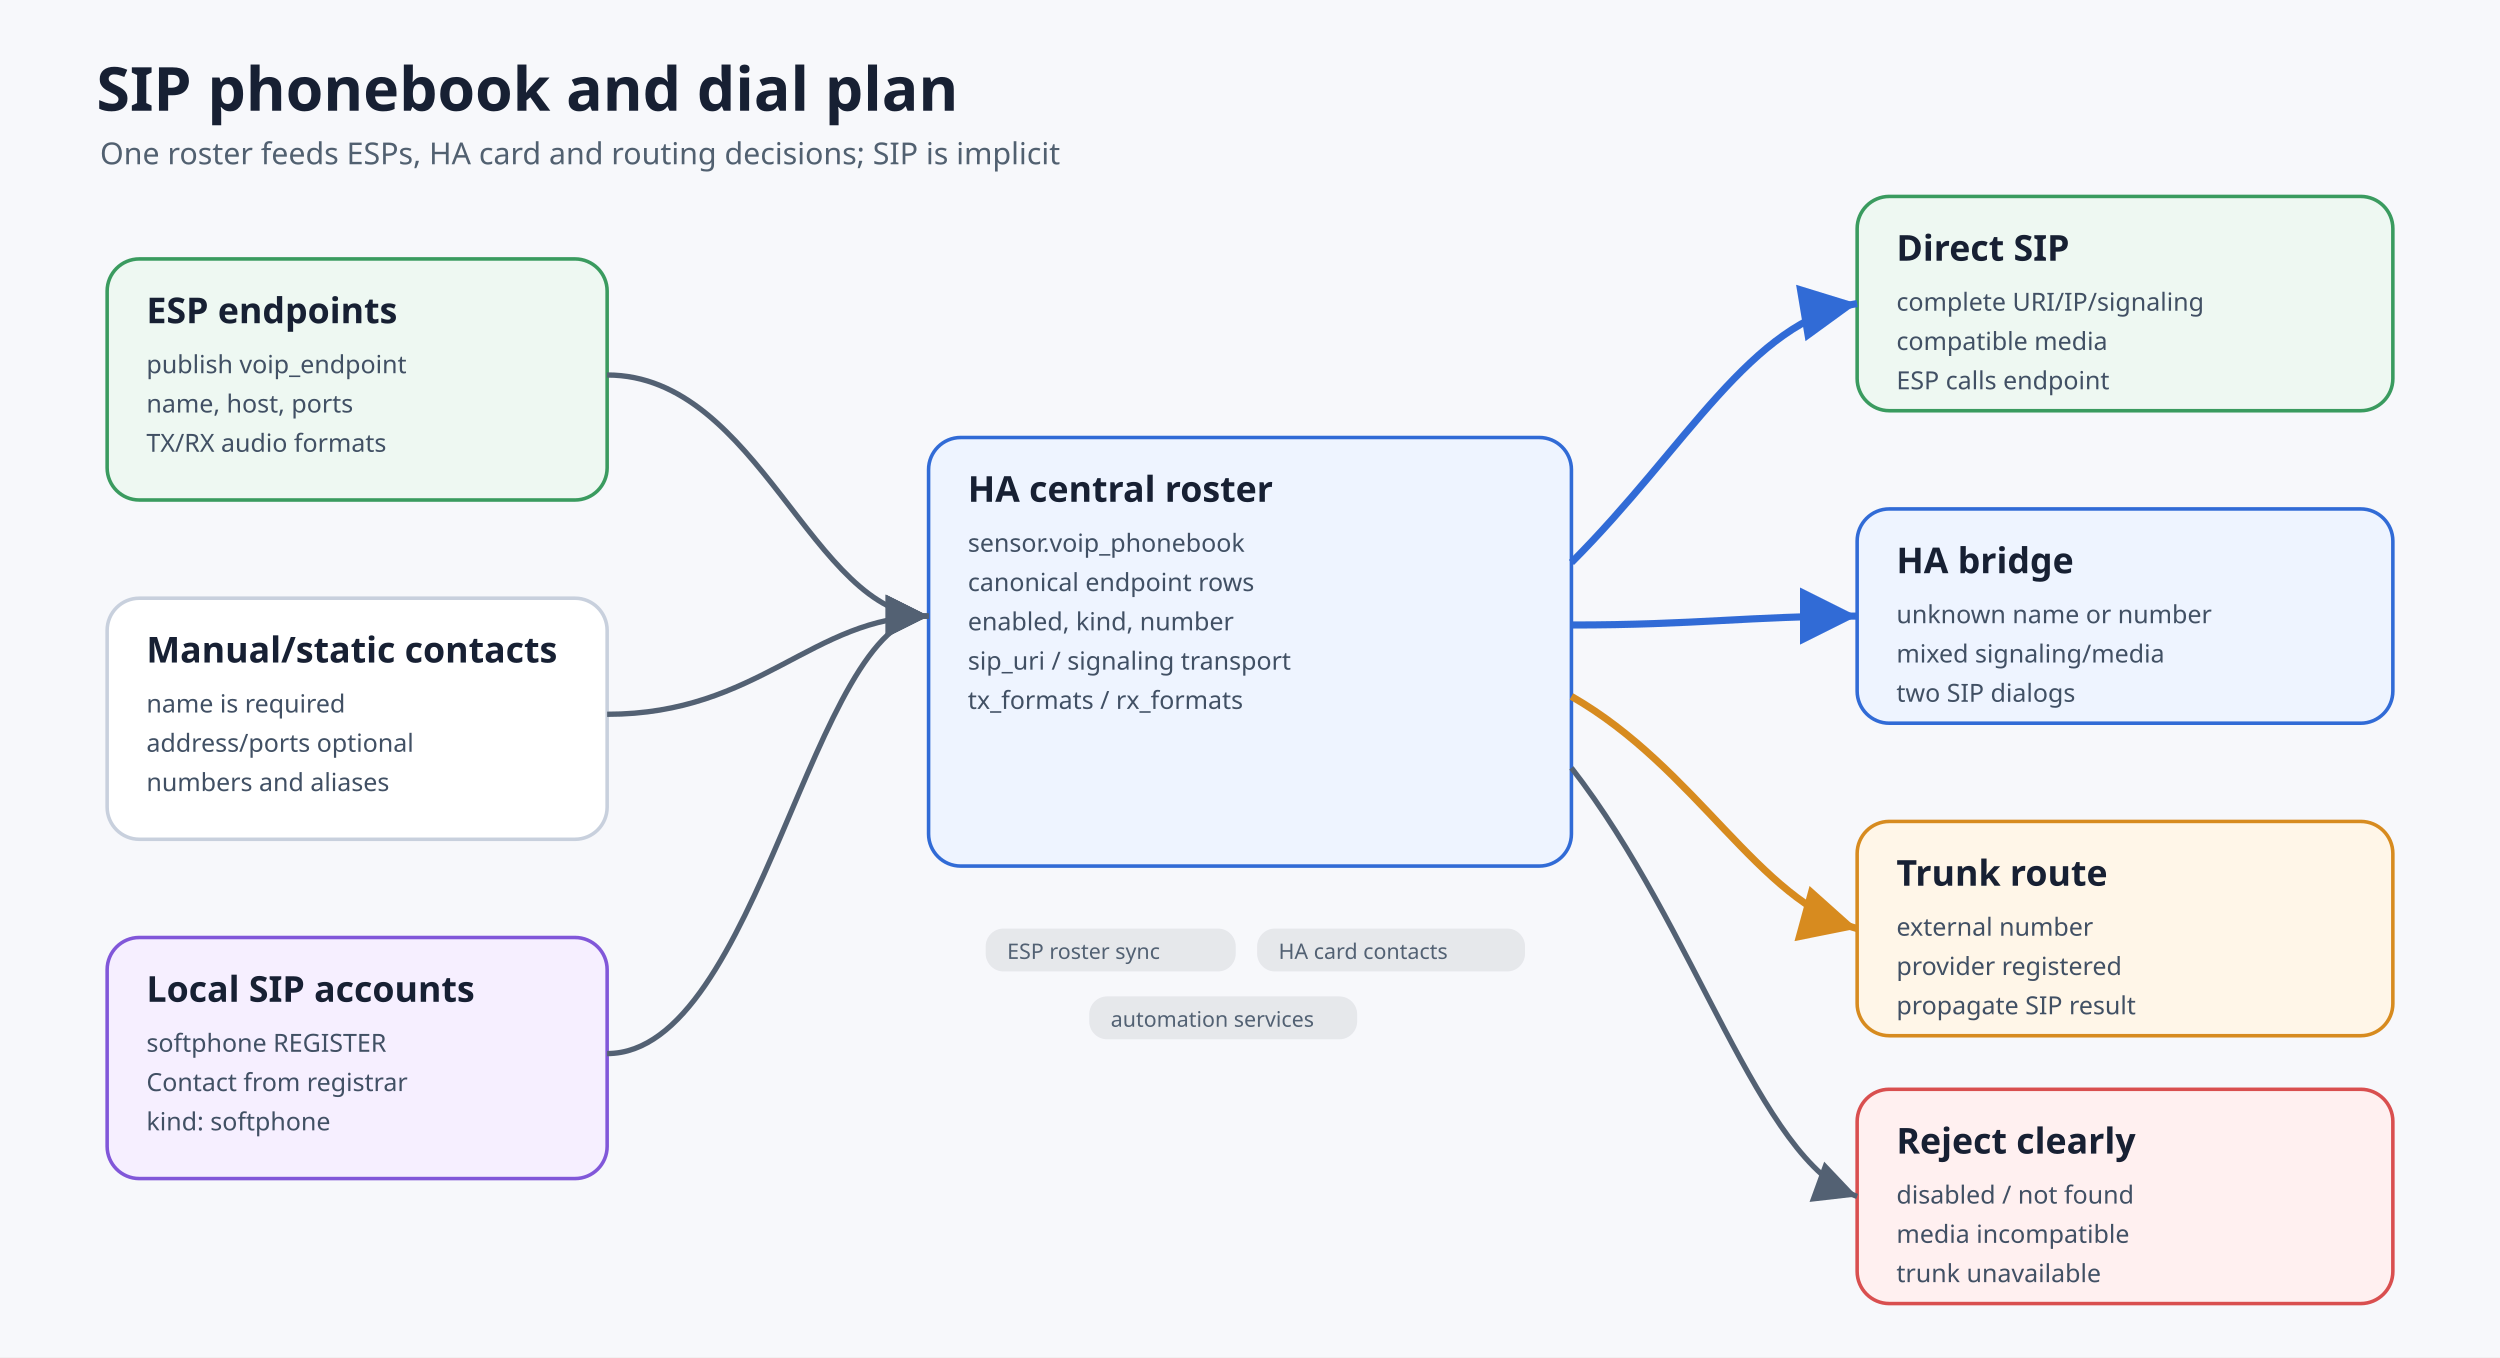
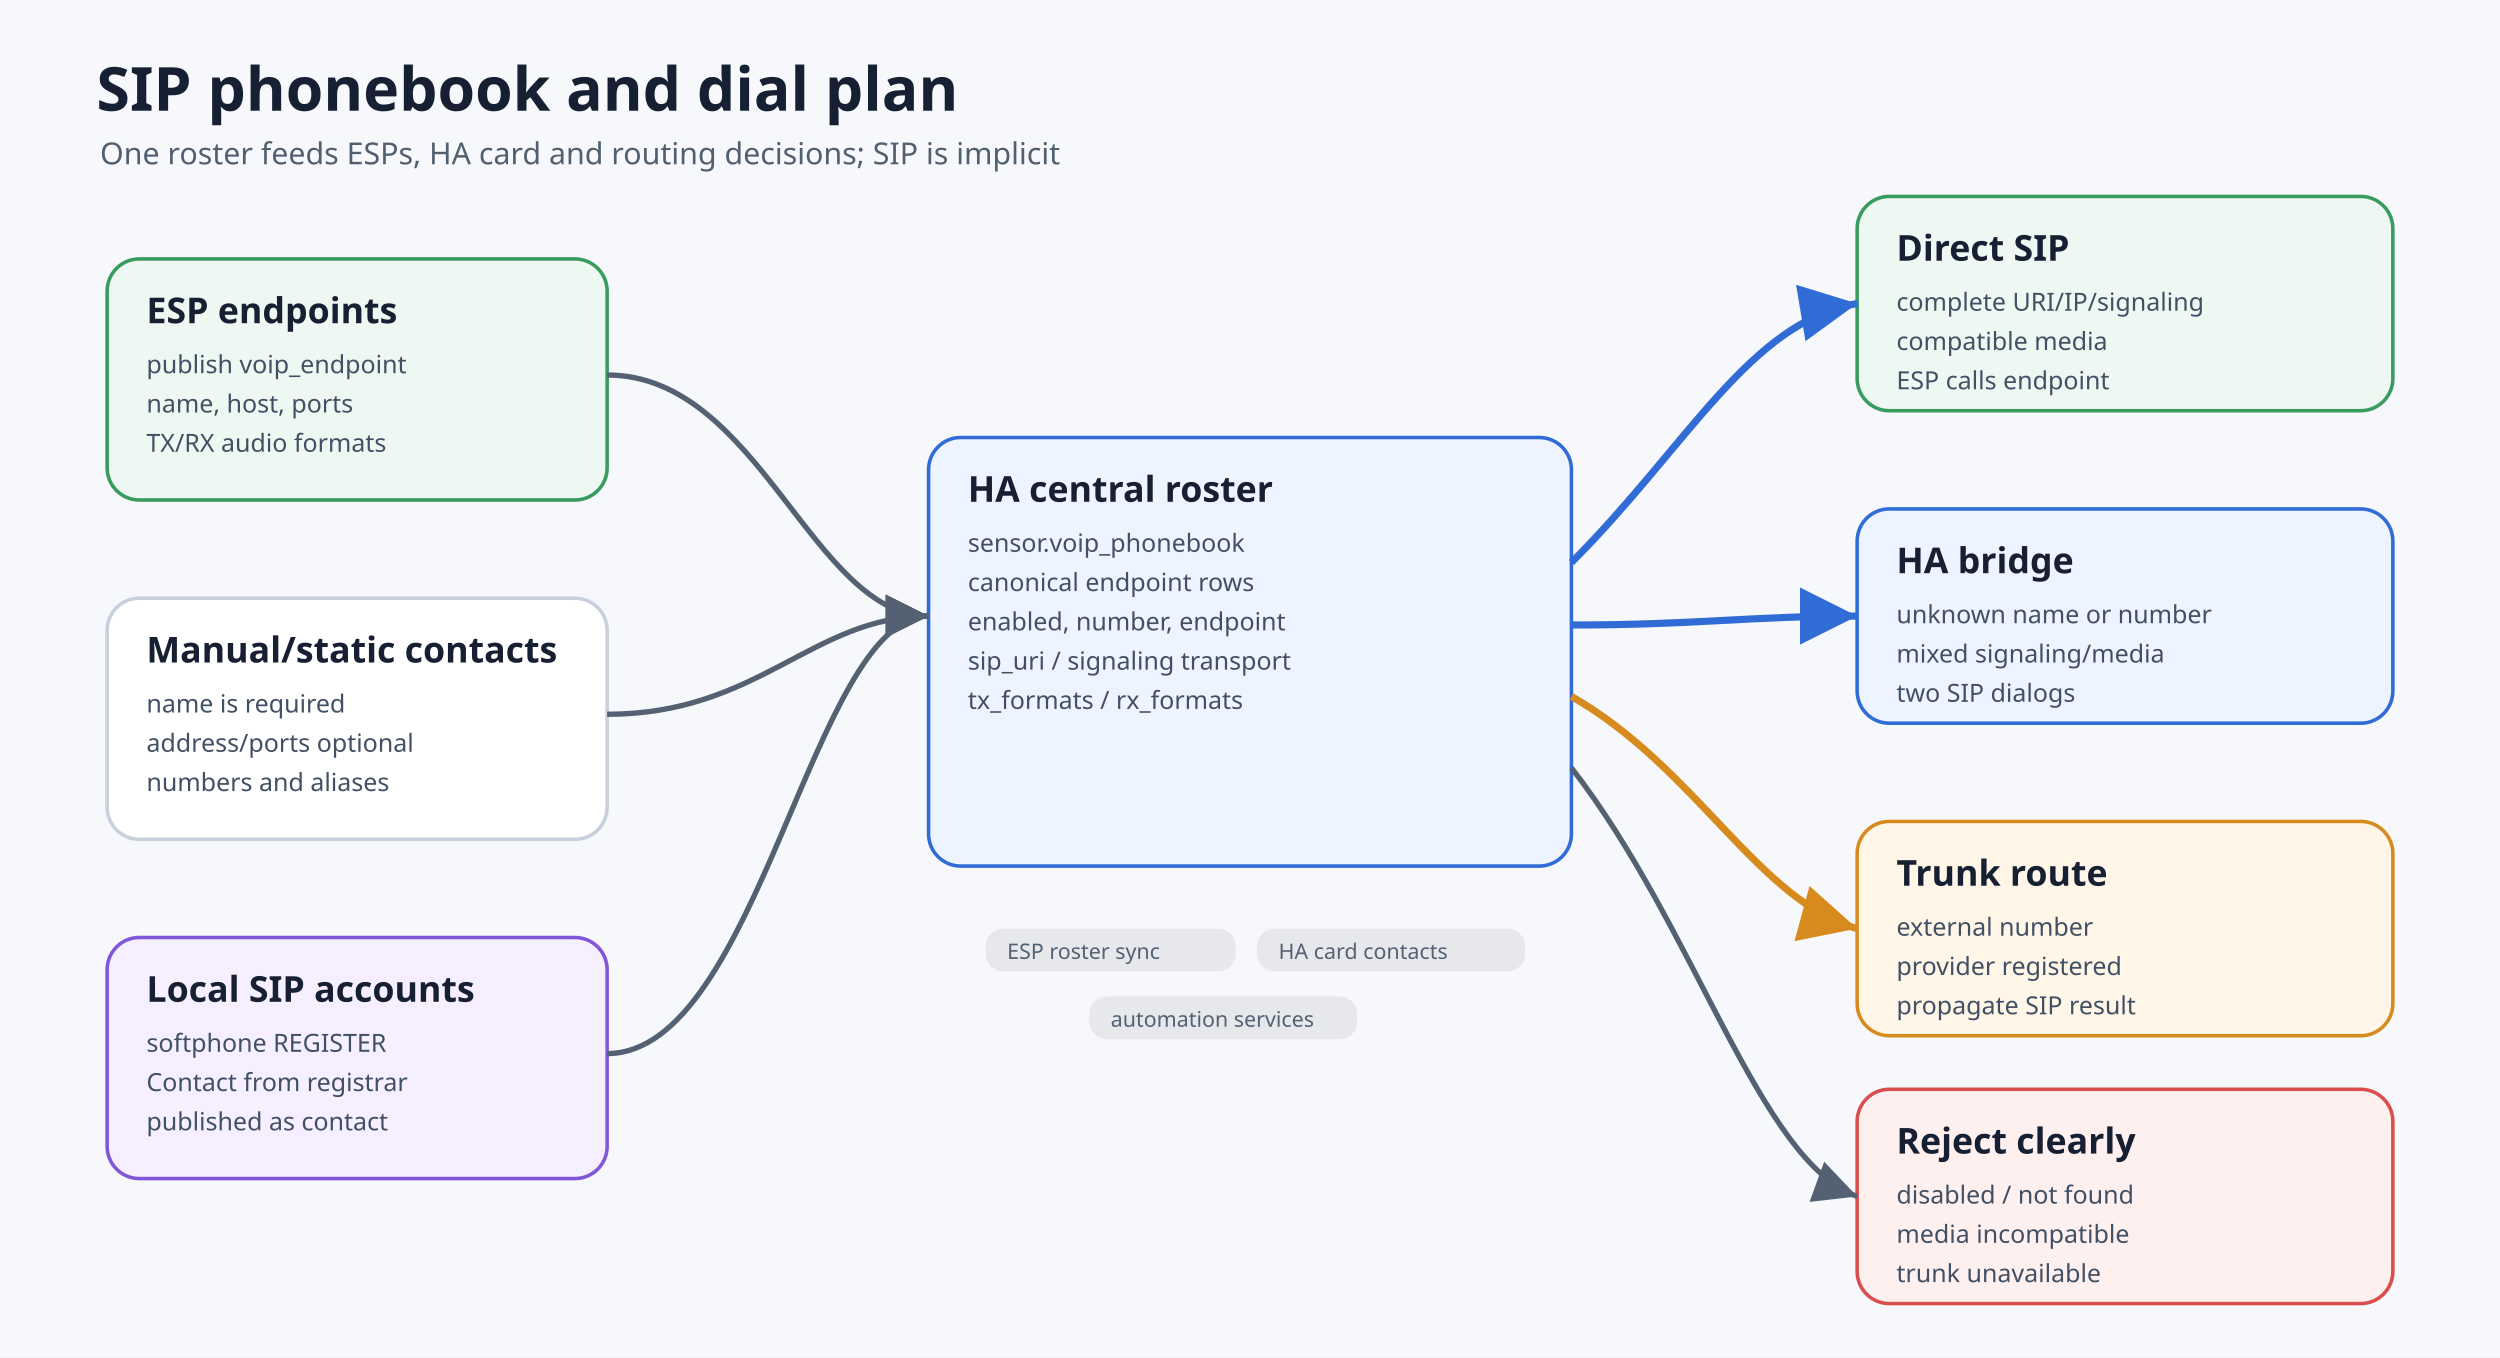
<svg xmlns="http://www.w3.org/2000/svg" width="1400" height="760" viewBox="0 0 1400 760">
  <defs>
    <marker id="arrow" markerWidth="12" markerHeight="12" refX="10" refY="6" orient="auto">
      <path d="M2,2 L10,6 L2,10 Z" fill="#536173" />
    </marker>
    <marker id="arrow-blue" markerWidth="12" markerHeight="12" refX="10" refY="6" orient="auto">
      <path d="M2,2 L10,6 L2,10 Z" fill="#316bd6" />
    </marker>
    <marker id="arrow-green" markerWidth="12" markerHeight="12" refX="10" refY="6" orient="auto">
      <path d="M2,2 L10,6 L2,10 Z" fill="#3a9b5f" />
    </marker>
    <marker id="arrow-orange" markerWidth="12" markerHeight="12" refX="10" refY="6" orient="auto">
      <path d="M2,2 L10,6 L2,10 Z" fill="#d78b1f" />
    </marker>
    <style>
  .bg { fill: #f7f8fb; }
  .title { font: 700 34px sans-serif; fill: #172033; }
  .subtitle { font: 400 17px sans-serif; fill: #516070; }
  .box { fill: white; stroke: #c8d0dd; stroke-width: 2; rx: 18; }
  .box-esp { fill: #eef8f2; stroke: #3a9b5f; }
  .box-ha { fill: #eef4ff; stroke: #316bd6; }
  .box-ext { fill: #fff6e8; stroke: #d78b1f; }
  .box-soft { fill: #f6efff; stroke: #8157d9; }
  .box-warn { fill: #fff0f0; stroke: #d94f4f; }
  .label { font: 700 20px sans-serif; fill: #172033; }
  .small { font: 400 14px sans-serif; fill: #415064; }
  .tiny { font: 400 12px sans-serif; fill: #526173; }
  .pill { fill: #172033; opacity: .08; rx: 10; }
  .line { stroke: #536173; stroke-width: 3; fill: none; marker-end: url(#arrow); }
  .line2 { stroke: #316bd6; stroke-width: 4; fill: none; marker-end: url(#arrow-blue); }
  .line-green { stroke: #3a9b5f; stroke-width: 4; fill: none; marker-end: url(#arrow-green); }
  .line-orange { stroke: #d78b1f; stroke-width: 4; fill: none; marker-end: url(#arrow-orange); }
  .dash { stroke-dasharray: 10 8; }
  .legend { font: 600 13px sans-serif; fill: #172033; }
</style>
  </defs>
  <rect class="bg" x="0" y="0" width="1400" height="760" />
  <text class="title" x="54" y="62">SIP phonebook and dial plan</text>
  <text class="subtitle" x="56" y="92">One roster feeds ESPs, HA card and routing decisions; SIP is implicit</text>
  <rect class="box box-esp" x="60" y="145" width="280" height="135" />
  <text class="label" x="82" y="181">ESP endpoints</text>
  <text class="small" x="82" y="209">publish voip_endpoint</text>
  <text class="small" x="82" y="231">name, host, ports</text>
  <text class="small" x="82" y="253">TX/RX audio formats</text>
  <rect class="box box" x="60" y="335" width="280" height="135" />
  <text class="label" x="82" y="371">Manual/static contacts</text>
  <text class="small" x="82" y="399">name is required</text>
  <text class="small" x="82" y="421">address/ports optional</text>
  <text class="small" x="82" y="443">numbers and aliases</text>
  <rect class="box box-soft" x="60" y="525" width="280" height="135" />
  <text class="label" x="82" y="561">Local SIP accounts</text>
  <text class="small" x="82" y="589">softphone REGISTER</text>
  <text class="small" x="82" y="611">Contact from registrar</text>
-   <text class="small" x="82" y="633">kind: softphone</text>
+   <text class="small" x="82" y="633">published as contact</text>
  <rect class="box box-ha" x="520" y="245" width="360" height="240" />
  <text class="label" x="542" y="281">HA central roster</text>
  <text class="small" x="542" y="309">sensor.voip_phonebook</text>
  <text class="small" x="542" y="331">canonical endpoint rows</text>
-   <text class="small" x="542" y="353">enabled, kind, number</text>
+   <text class="small" x="542" y="353">enabled, number, endpoint</text>
  <text class="small" x="542" y="375">sip_uri / signaling transport</text>
  <text class="small" x="542" y="397">tx_formats / rx_formats</text>
  <rect class="box box-esp" x="1040" y="110" width="300" height="120" />
  <text class="label" x="1062" y="146">Direct SIP</text>
  <text class="small" x="1062" y="174">complete URI/IP/signaling</text>
  <text class="small" x="1062" y="196">compatible media</text>
  <text class="small" x="1062" y="218">ESP calls endpoint</text>
  <rect class="box box-ha" x="1040" y="285" width="300" height="120" />
  <text class="label" x="1062" y="321">HA bridge</text>
  <text class="small" x="1062" y="349">unknown name or number</text>
  <text class="small" x="1062" y="371">mixed signaling/media</text>
  <text class="small" x="1062" y="393">two SIP dialogs</text>
  <rect class="box box-ext" x="1040" y="460" width="300" height="120" />
  <text class="label" x="1062" y="496">Trunk route</text>
  <text class="small" x="1062" y="524">external number</text>
  <text class="small" x="1062" y="546">provider registered</text>
  <text class="small" x="1062" y="568">propagate SIP result</text>
  <rect class="box box-warn" x="1040" y="610" width="300" height="120" />
  <text class="label" x="1062" y="646">Reject clearly</text>
  <text class="small" x="1062" y="674">disabled / not found</text>
  <text class="small" x="1062" y="696">media incompatible</text>
  <text class="small" x="1062" y="718">trunk unavailable</text>
  <path class="line" d="M340 210 C425 210 455 345 520 345" />
  <path class="line" d="M340 400 C425 400 455 345 520 345" />
  <path class="line" d="M340 590 C425 590 455 345 520 345" />
  <path class="line2" d="M880 315 C945 250 980 180 1040 170" />
  <path class="line2" d="M880 350 C950 350 980 345 1040 345" />
  <path class="line-orange" d="M880 390 C950 430 985 505 1040 520" />
  <path class="line" d="M880 430 C950 520 985 650 1040 670" />
  <rect class="pill" x="552" y="520" width="140" height="24" />
  <text class="tiny" x="564" y="537">ESP roster sync</text>
  <rect class="pill" x="704" y="520" width="150" height="24" />
  <text class="tiny" x="716" y="537">HA card contacts</text>
  <rect class="pill" x="610" y="558" width="150" height="24" />
  <text class="tiny" x="622" y="575">automation services</text>
</svg>
